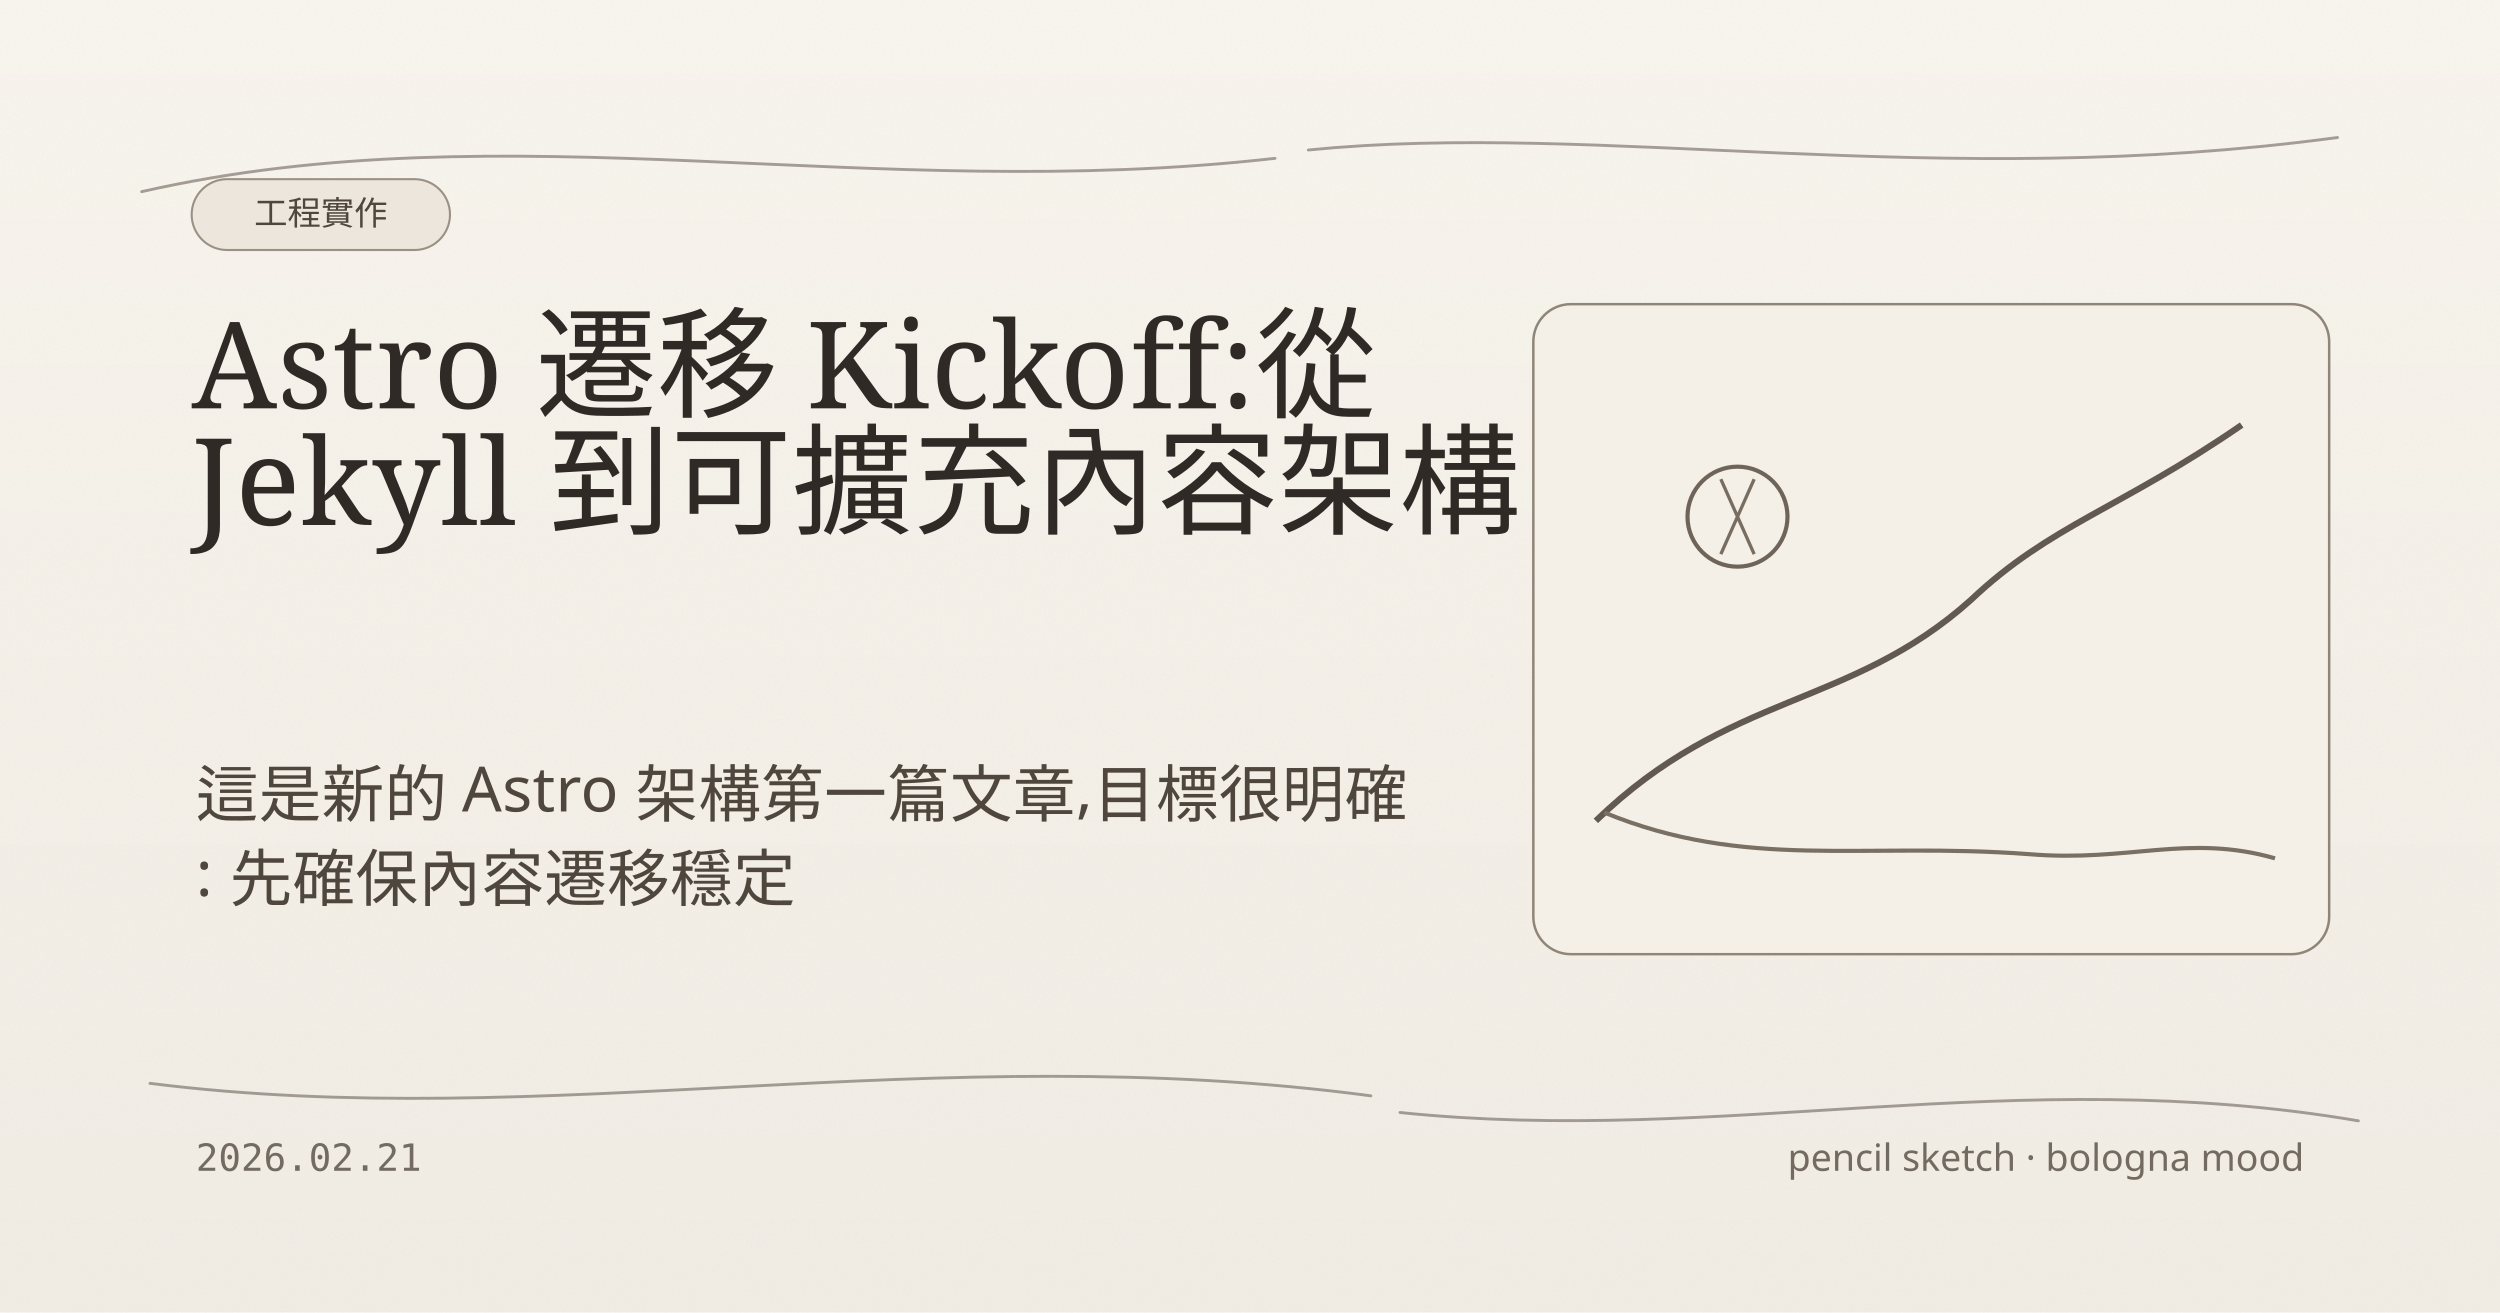
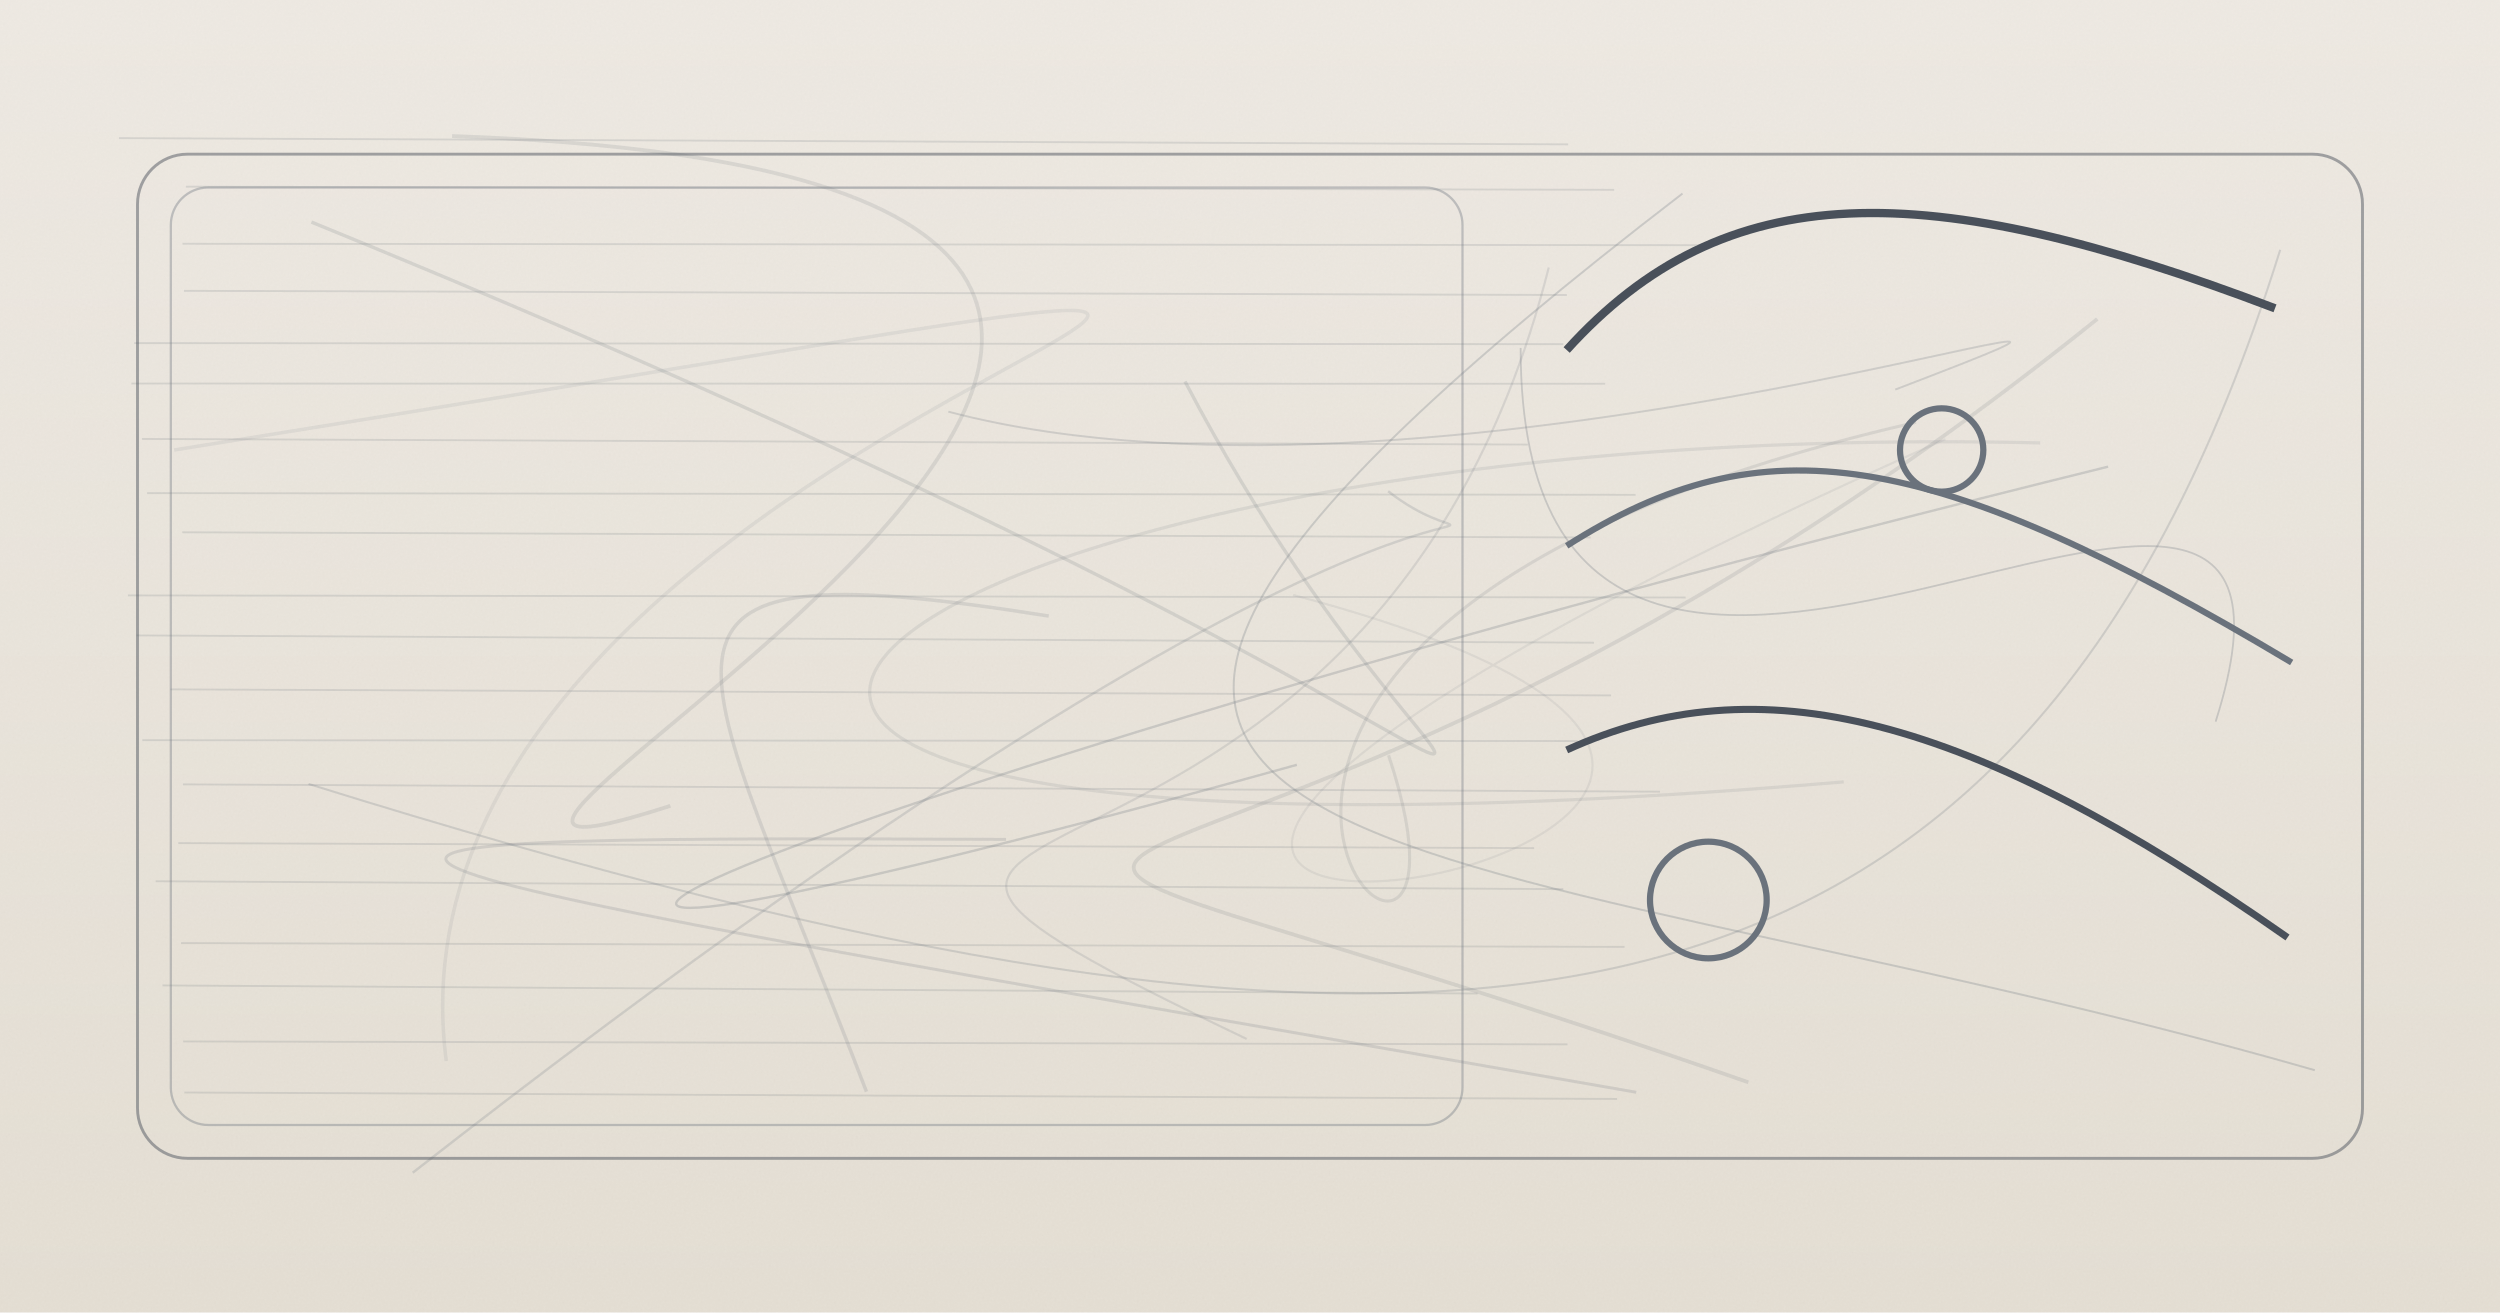
- <svg xmlns="http://www.w3.org/2000/svg" width="1200" height="630" viewBox="0 0 1200 630" role="img" aria-label="Astro 遷移 Kickoff:從 Jekyll 到可擴充內容架構">
+ <svg xmlns="http://www.w3.org/2000/svg" width="1200" height="630" viewBox="0 0 1200 630" role="img" aria-label="cover image">
  <defs>
    <filter id="grain" x="-10%" y="-10%" width="120%" height="120%">
-       <feTurbulence type="fractalNoise" baseFrequency="0.9" numOctaves="2" stitchTiles="stitch" />
+       <feTurbulence type="fractalNoise" baseFrequency="0.86" numOctaves="2" stitchTiles="stitch" />
      <feColorMatrix type="saturate" values="0" />
      <feComponentTransfer>
-         <feFuncA type="table" tableValues="0 0.04" />
+         <feFuncA type="table" tableValues="0 0.045" />
      </feComponentTransfer>
    </filter>
    <linearGradient id="paper" x1="0" y1="0" x2="0" y2="1">
-       <stop offset="0%" stop-color="#f8f5ee" />
-       <stop offset="100%" stop-color="#f1ece3" />
+       <stop offset="0%" stop-color="hsl(36 28% 91%)" />
+       <stop offset="100%" stop-color="hsl(40 24% 86%)" />
    </linearGradient>
  </defs>
  <rect width="1200" height="630" fill="url(#paper)" />
  <rect width="1200" height="630" filter="url(#grain)" />
-   <g stroke="#71685f" stroke-width="1.4" fill="none" stroke-linecap="round" opacity="0.62">
-     <path d="M68 92 C244 52, 418 98, 612 76" />
-     <path d="M628 72 C768 58, 930 92, 1122 66" />
-     <path d="M72 520 C262 544, 448 498, 658 526" />
-     <path d="M672 534 C826 550, 968 510, 1132 538" />
+   <g>
+     <line x1="57.1" y1="66.3" x2="752.7" y2="69.3" stroke="hsl(213 8% 45%)" stroke-width="0.9" opacity="0.18" />
+     <line x1="89.2" y1="89.6" x2="774.8" y2="91.1" stroke="hsl(213 8% 45%)" stroke-width="0.9" opacity="0.18" />
+     <line x1="87.6" y1="117.0" x2="818.3" y2="117.7" stroke="hsl(213 8% 45%)" stroke-width="0.9" opacity="0.18" />
+     <line x1="88.3" y1="139.6" x2="752.1" y2="141.6" stroke="hsl(213 8% 45%)" stroke-width="0.9" opacity="0.18" />
+     <line x1="64.4" y1="164.7" x2="750.4" y2="165.2" stroke="hsl(213 8% 45%)" stroke-width="0.9" opacity="0.18" />
+     <line x1="63.1" y1="184.1" x2="770.5" y2="184.2" stroke="hsl(213 8% 45%)" stroke-width="0.9" opacity="0.18" />
+     <line x1="68.1" y1="210.7" x2="733.4" y2="213.4" stroke="hsl(213 8% 45%)" stroke-width="0.9" opacity="0.18" />
+     <line x1="70.6" y1="236.7" x2="785.1" y2="237.5" stroke="hsl(213 8% 45%)" stroke-width="0.9" opacity="0.18" />
+     <line x1="87.5" y1="255.5" x2="763.5" y2="258.0" stroke="hsl(213 8% 45%)" stroke-width="0.9" opacity="0.18" />
+     <line x1="61.4" y1="285.8" x2="809.1" y2="286.8" stroke="hsl(213 8% 45%)" stroke-width="0.9" opacity="0.18" />
+     <line x1="65.5" y1="305.0" x2="765.1" y2="308.5" stroke="hsl(213 8% 45%)" stroke-width="0.9" opacity="0.18" />
+     <line x1="81.8" y1="330.9" x2="773.3" y2="333.8" stroke="hsl(213 8% 45%)" stroke-width="0.9" opacity="0.18" />
+     <line x1="68.3" y1="355.3" x2="757.3" y2="355.7" stroke="hsl(213 8% 45%)" stroke-width="0.9" opacity="0.18" />
+     <line x1="87.8" y1="376.5" x2="796.8" y2="380.0" stroke="hsl(213 8% 45%)" stroke-width="0.9" opacity="0.18" />
+     <line x1="85.6" y1="404.7" x2="736.4" y2="407.1" stroke="hsl(213 8% 45%)" stroke-width="0.9" opacity="0.18" />
+     <line x1="74.7" y1="423.0" x2="750.4" y2="426.8" stroke="hsl(213 8% 45%)" stroke-width="0.9" opacity="0.18" />
+     <line x1="86.9" y1="452.7" x2="779.8" y2="454.5" stroke="hsl(213 8% 45%)" stroke-width="0.9" opacity="0.18" />
+     <line x1="78.0" y1="473.0" x2="709.2" y2="476.9" stroke="hsl(213 8% 45%)" stroke-width="0.9" opacity="0.18" />
+     <line x1="87.9" y1="499.9" x2="752.4" y2="501.3" stroke="hsl(213 8% 45%)" stroke-width="0.9" opacity="0.18" />
+     <line x1="88.5" y1="524.4" x2="776.2" y2="527.5" stroke="hsl(213 8% 45%)" stroke-width="0.9" opacity="0.18" />
  </g>
-   <g opacity="0.2" stroke="#7d7268" stroke-width="1">
-     <line x1="760" y1="172" x2="1098" y2="172" />
-     <line x1="760" y1="196" x2="1098" y2="196" />
-     <line x1="760" y1="220" x2="1098" y2="220" />
-     <line x1="760" y1="244" x2="1098" y2="244" />
-     <line x1="760" y1="268" x2="1098" y2="268" />
-     <line x1="760" y1="292" x2="1098" y2="292" />
+   <g>
+     <path d="M 785.4 524.3 C 112.2 407.0, 64.1 401.0, 482.9 402.9" fill="none" stroke="hsl(213 8% 45%)" stroke-width="1.44" opacity="0.19" />
+     <path d="M 598.4 498.7 C 304.2 358.2, 654.8 479.3, 743.4 128.4" fill="none" stroke="hsl(213 8% 45%)" stroke-width="1.06" opacity="0.17" />
+     <path d="M 839.2 519.5 C 320.2 337.9, 556.1 516.0, 1006.7 153.1" fill="none" stroke="hsl(213 8% 45%)" stroke-width="1.83" opacity="0.16" />
+     <path d="M 666.5 362.5 C 729.6 551.9, 458.2 308.5, 919.7 202.7" fill="none" stroke="hsl(213 8% 45%)" stroke-width="1.49" opacity="0.16" />
+     <path d="M 1094.5 119.9 C 966.8 528.2, 688.3 544.8, 148.1 376.3" fill="none" stroke="hsl(213 8% 45%)" stroke-width="1.00" opacity="0.22" />
+     <path d="M 933.8 210.8 C 173.9 549.2, 1096.1 411.6, 620.7 285.6" fill="none" stroke="hsl(213 8% 45%)" stroke-width="1.05" opacity="0.11" />
+     <path d="M 979.3 212.6 C 393.3 199.0, 122.6 439.6, 885.0 375.3" fill="none" stroke="hsl(213 8% 45%)" stroke-width="1.54" opacity="0.14" />
+     <path d="M 1063.5 346.4 C 1136.9 115.2, 729.9 466.5, 729.9 167.0" fill="none" stroke="hsl(213 8% 45%)" stroke-width="0.87" opacity="0.27" />
+     <path d="M 503.4 295.7 C 284.3 260.9, 333.6 308.6, 415.9 524.0" fill="none" stroke="hsl(213 8% 45%)" stroke-width="1.69" opacity="0.17" />
+     <path d="M 83.6 216.0 C 1012.8 67.8, 169.8 165.5, 214.2 509.3" fill="none" stroke="hsl(213 8% 45%)" stroke-width="1.69" opacity="0.11" />
+     <path d="M 666.3 235.8 C 735.1 289.7, 723.9 152.5, 198.1 562.9" fill="none" stroke="hsl(213 8% 45%)" stroke-width="1.19" opacity="0.20" />
+     <path d="M 217.0 65.3 C 842.9 86.9, 86.5 462.7, 321.8 386.8" fill="none" stroke="hsl(213 8% 45%)" stroke-width="1.83" opacity="0.16" />
+     <path d="M 568.8 183.1 C 716.0 464.1, 857.0 395.2, 149.5 106.6" fill="none" stroke="hsl(213 8% 45%)" stroke-width="1.63" opacity="0.18" />
+     <path d="M 622.5 367.1 C 66.0 521.9, 342.3 389.2, 1011.9 224.0" fill="none" stroke="hsl(213 8% 45%)" stroke-width="1.16" opacity="0.25" />
+     <path d="M 909.7 187.0 C 1115.2 108.3, 698.2 261.7, 455.2 197.6" fill="none" stroke="hsl(213 8% 45%)" stroke-width="0.94" opacity="0.23" />
+     <path d="M 1111.1 513.7 C 677.9 389.5, 362.7 434.4, 807.6 92.9" fill="none" stroke="hsl(213 8% 45%)" stroke-width="0.96" opacity="0.26" />
  </g>
-   <g transform="translate(736,146)">
-     <rect x="0" y="0" width="382" height="312" rx="18" fill="#f5f0e7" stroke="#8f8579" stroke-width="1.2" />
-     <path d="M30 248 C94 186, 152 194, 210 142 C248 106, 282 98, 340 58" stroke="#625a52" stroke-width="3" fill="none" />
-     <path d="M34 244 C102 272, 158 258, 238 264 C286 268, 314 254, 356 266" stroke="#7a6f63" stroke-width="2" fill="none" />
-     <circle cx="98" cy="102" r="24" stroke="#6e6459" stroke-width="2" fill="none" />
-     <path d="M90 84 L106 120 M106 84 L90 120" stroke="#786d61" stroke-width="1.6" />
+   <g>
+     <rect x="66" y="74" width="1068" height="482" rx="24" fill="none" stroke="hsl(217 10% 32%)" stroke-width="1.4" opacity="0.48" />
+     <rect x="82" y="90" width="620" height="450" rx="18" fill="none" stroke="hsl(213 8% 45%)" stroke-width="1.1" opacity="0.36" />
  </g>
-   <g transform="translate(92,86)">
-     <rect x="0" y="0" width="124" height="34" rx="17" fill="#ece6dc" stroke="#9a9084" stroke-width="1" />
-     <text x="62" y="22" text-anchor="middle" font-size="16" font-family="'Noto Sans TC', 'PingFang TC', sans-serif" fill="#4f463e">工程實作</text>
+   <g>
+     <path d="M752 168 C828 84 924 84 1092 148" fill="none" stroke="hsl(217 10% 32%)" stroke-width="4" />
+     <path d="M752 262 C846 202 926 214 1100 318" fill="none" stroke="hsl(213 8% 45%)" stroke-width="3" />
+     <path d="M752 360 C844 318 944 342 1098 450" fill="none" stroke="hsl(217 10% 32%)" stroke-width="3.4" />
+     <circle cx="820" cy="432" r="28" fill="none" stroke="hsl(213 8% 45%)" stroke-width="3" />
+     <circle cx="932" cy="216" r="20" fill="none" stroke="hsl(213 8% 45%)" stroke-width="3" />
  </g>
-   <text x="92" y="196" font-size="58" font-family="'Noto Serif TC', 'PingFang TC', serif" fill="#2f2a25" letter-spacing="0.3">
-     <tspan x="92" dy="0">Astro 遷移 Kickoff:從</tspan>
-     <tspan x="92" dy="56">Jekyll 到可擴充內容架構</tspan>
-   </text>
-   <text x="94" y="392" font-size="30" font-family="'Noto Sans TC', 'PingFang TC', sans-serif" fill="#4f463e" letter-spacing="0.2">
-     <tspan x="94" dy="0">這是新的 Astro 架構第一篇文章,目標很明確</tspan>
-     <tspan x="94" dy="38">: 先確保內容遷移穩定</tspan>
-   </text>
-   <text x="94" y="562" font-size="18" font-family="'JetBrains Mono', monospace" fill="#655d54" opacity="0.9">2026.02.21</text>
-   <text x="1106" y="562" text-anchor="end" font-size="18" font-family="'Noto Sans TC', sans-serif" fill="#655d54" opacity="0.9">pencil sketch · bologna mood</text>
</svg>
